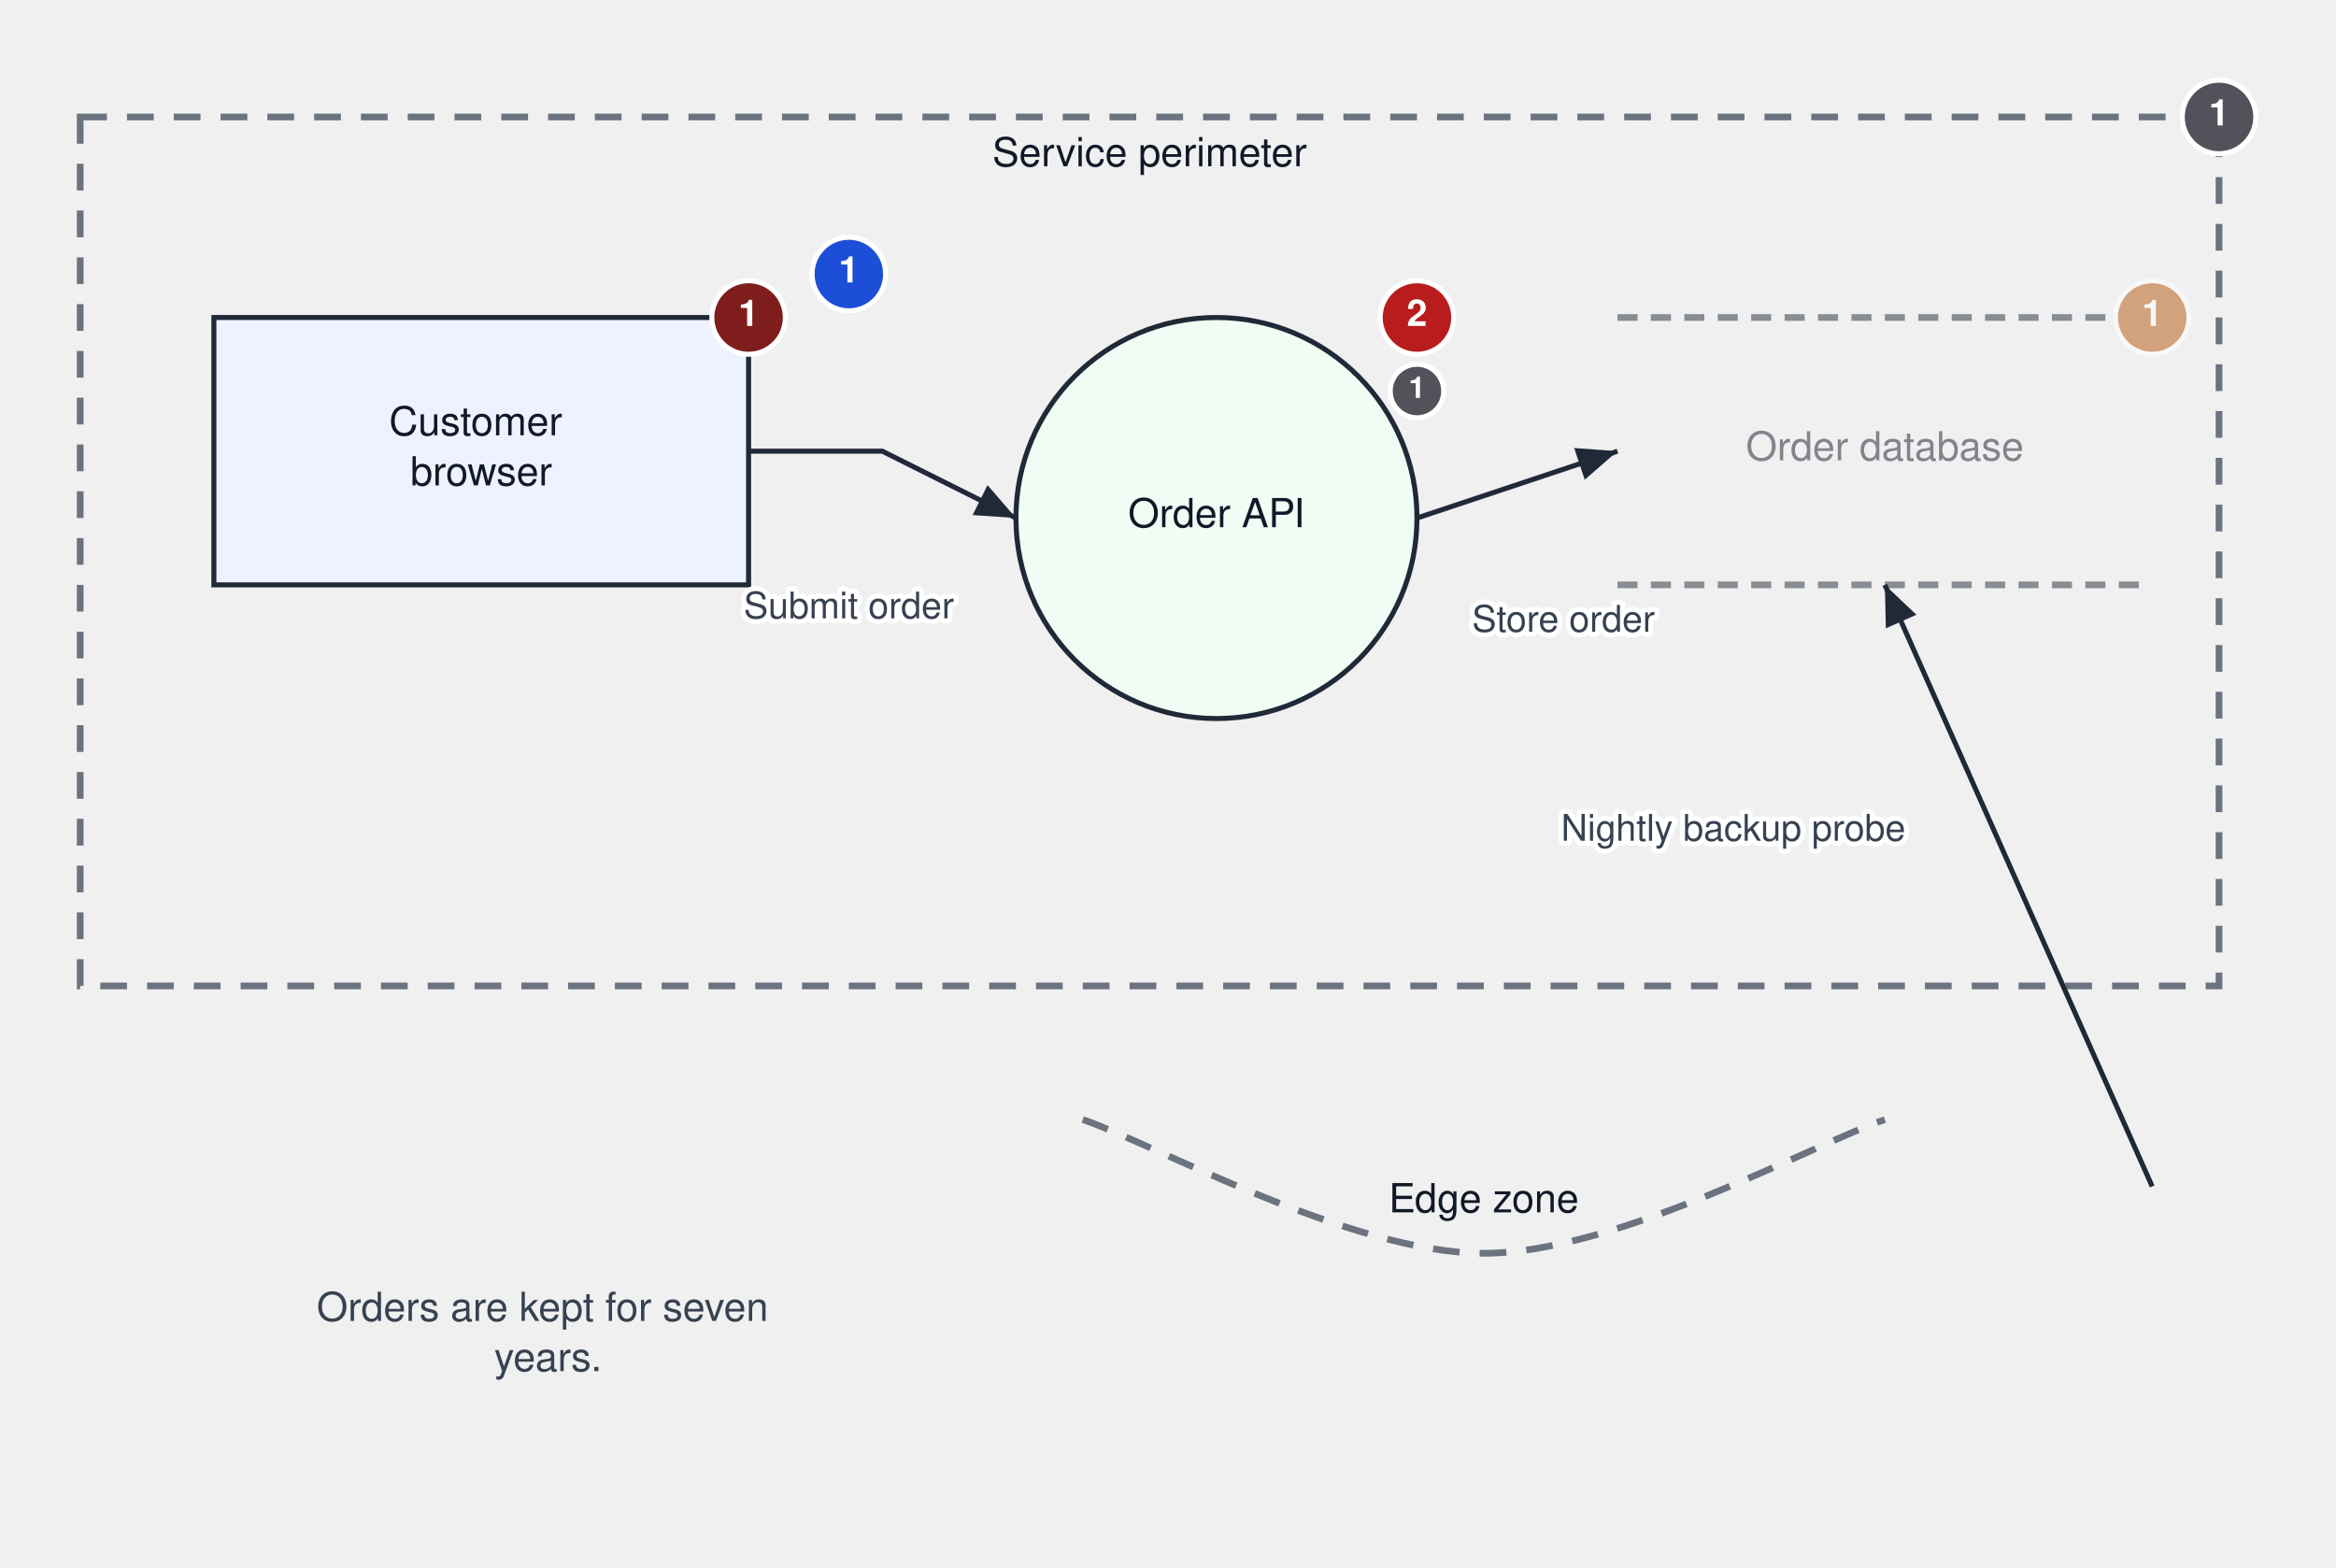
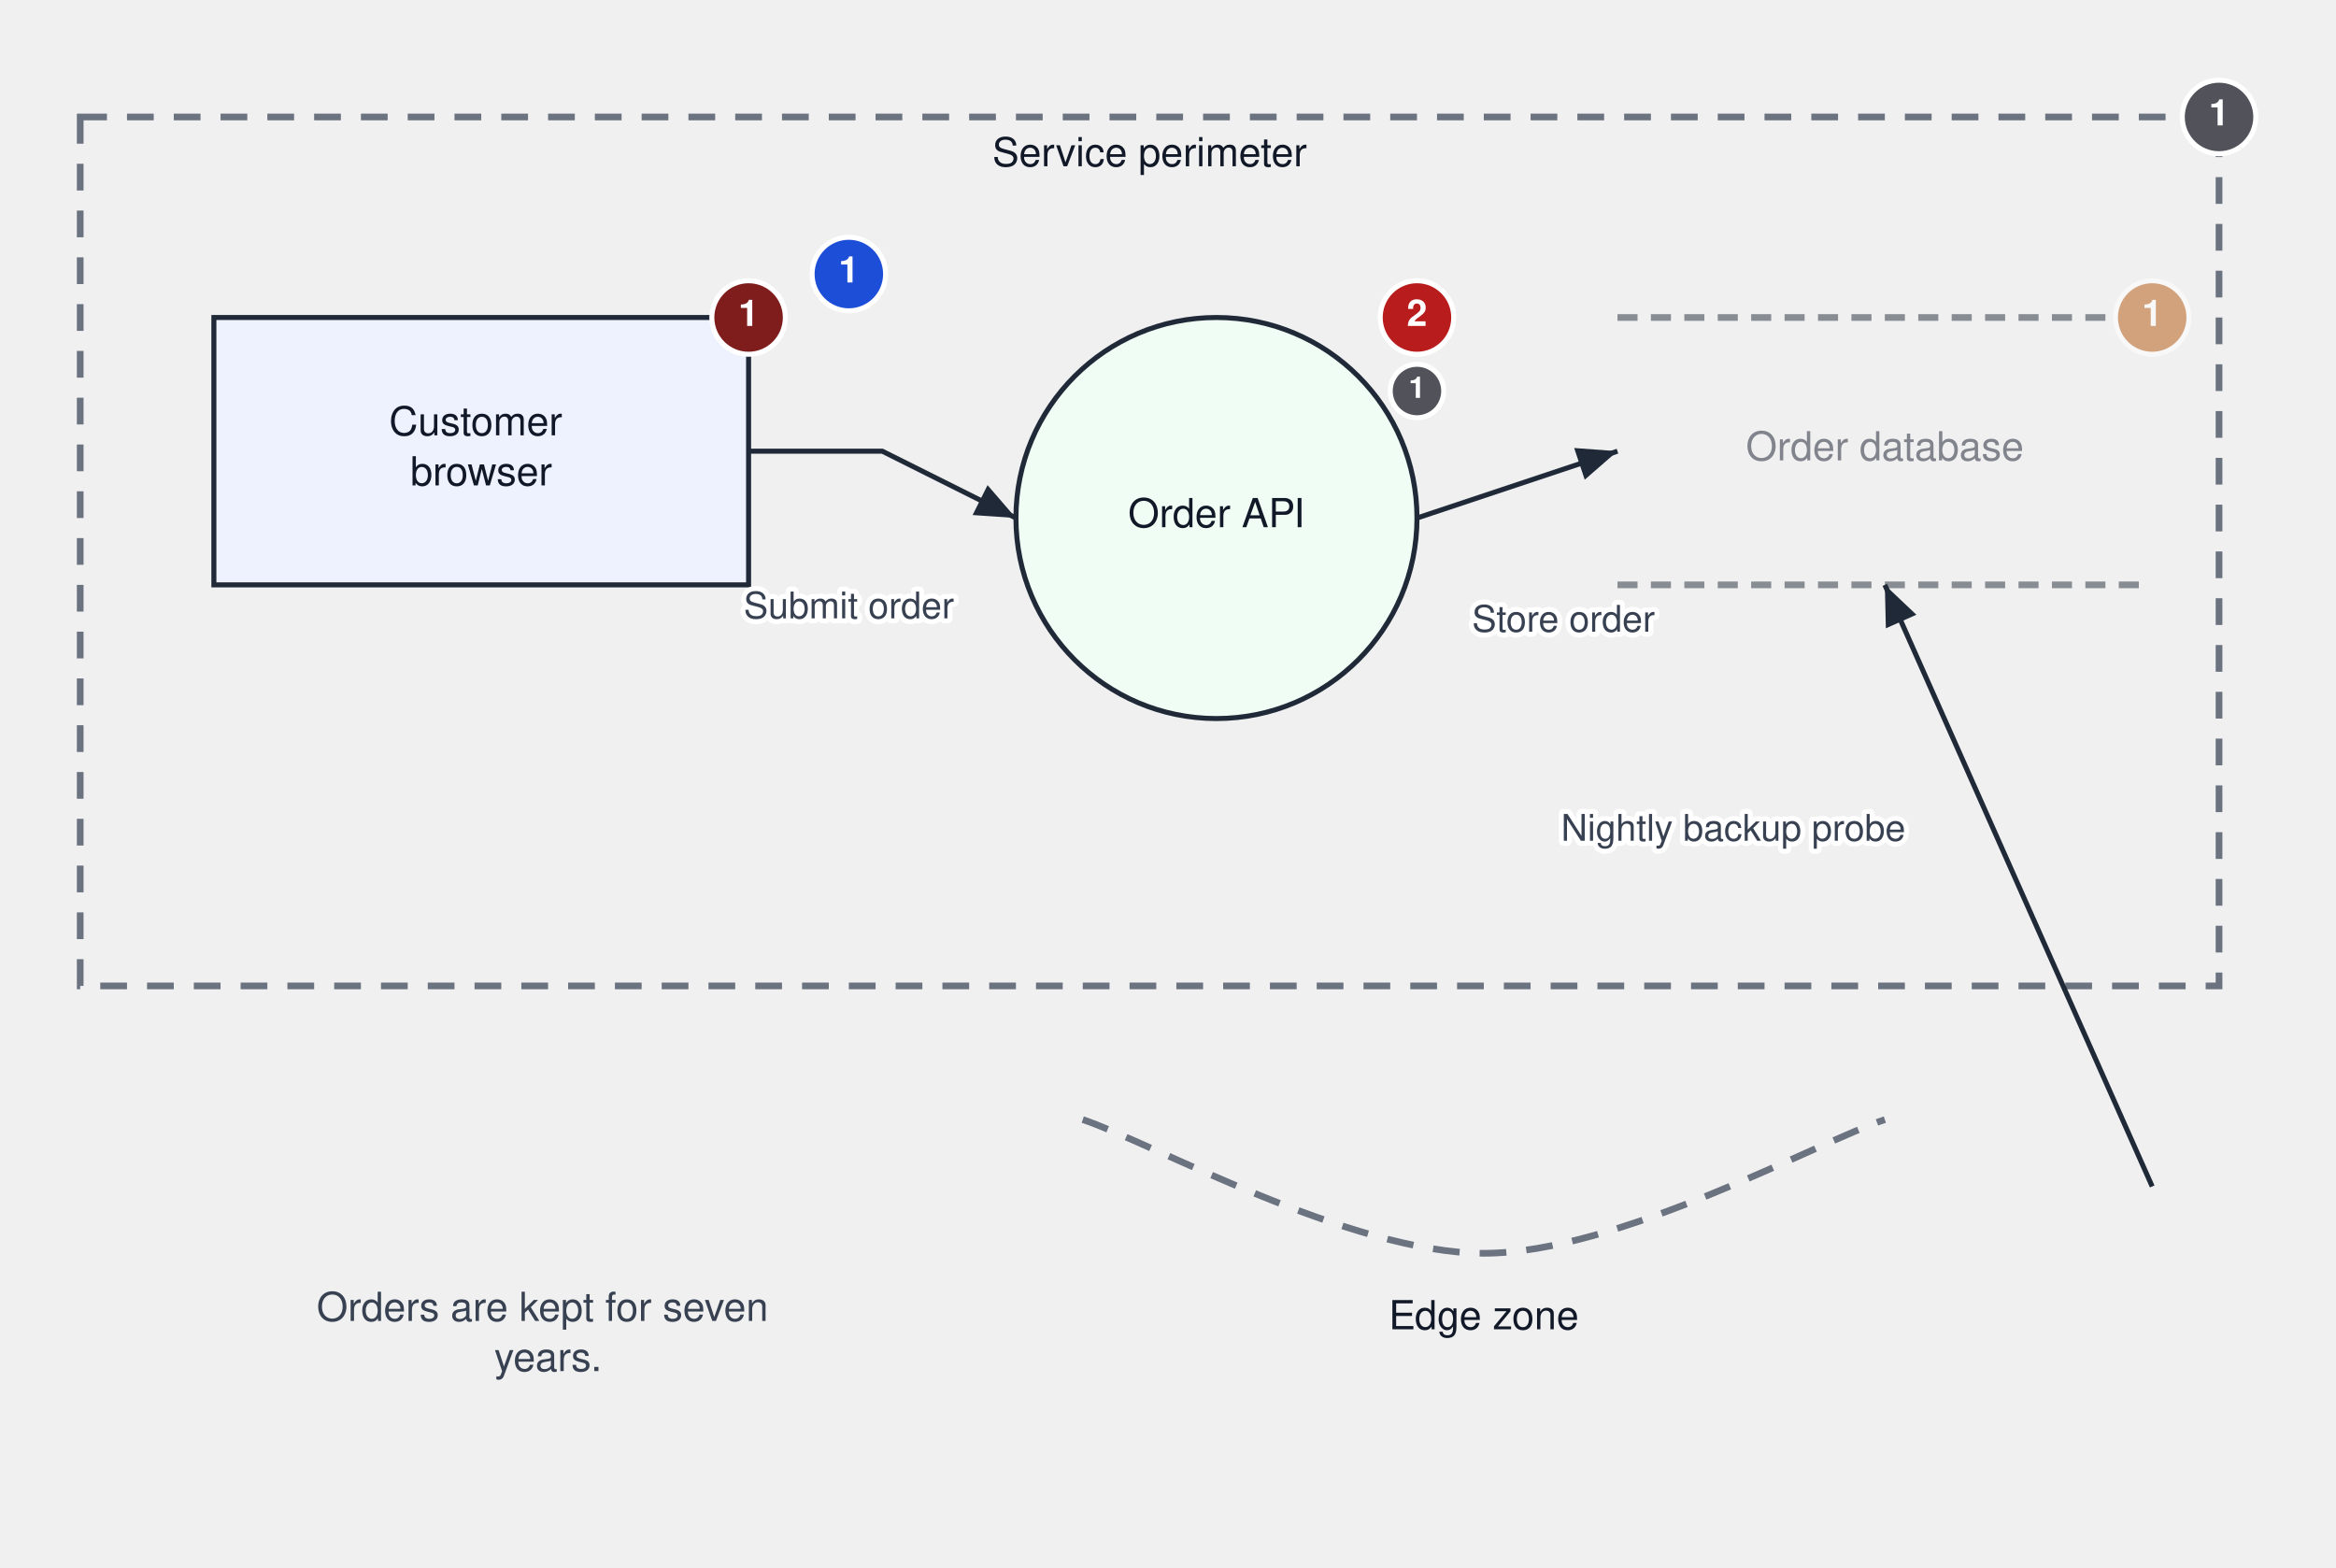
<svg xmlns="http://www.w3.org/2000/svg" viewBox="-24 -35 699 469">
  <style>.pn-element {
  font-family: 'Helvetica Neue', Helvetica, Arial, sans-serif;
}
.pn-shape {
  fill: #ffffff;
  stroke: #1f2937;
  stroke-width: 1.5;
}
.pn-actor {
  fill: #eef2ff;
}
.pn-process {
  fill: #f0fdf4;
}
.pn-store {
  fill: none;
  stroke-width: 2;
}
.pn-boundary-box,
.pn-boundary-curve {
  fill: none;
  stroke: #6b7280;
  stroke-width: 2;
  stroke-dasharray: 8 6;
}
.pn-out-of-scope {
  opacity: 0.5;
}
.pn-out-of-scope .pn-shape {
  stroke-dasharray: 6 4;
}
.pn-label {
  fill: #111827;
  font-size: 12px;
  font-weight: 500;
  text-anchor: middle;
  dominant-baseline: central;
}
.pn-note {
  fill: #374151;
  font-size: 12px;
  text-anchor: middle;
  dominant-baseline: central;
}
.pn-flow {
  fill: none;
}
.pn-flow-arrow {
  fill: #1f2937;
  stroke: none;
}
.pn-flow-label {
  fill: #374151;
  font-size: 11px;
  text-anchor: middle;
  dominant-baseline: central;
  paint-order: stroke;
  stroke: #ffffff;
  stroke-width: 3;
  stroke-linejoin: round;
}
.pn-badge {
  stroke: #ffffff;
  stroke-width: 1.5;
}
.pn-badge-count {
  fill: #ffffff;
  stroke: none;
  font-weight: 600;
  text-anchor: middle;
  dominant-baseline: central;
}
.pn-badge-primary .pn-badge-count {
  font-size: 11px;
}
.pn-badge-secondary .pn-badge-count {
  font-size: 9px;
}
.pn-tone-critical {
  fill: #7f1d1d;
}
.pn-tone-high {
  fill: #b91c1c;
}
.pn-tone-medium {
  fill: #b45309;
}
.pn-tone-low {
  fill: #1d4ed8;
}
.pn-tone-neutral {
  fill: #52525b;
}
</style>
  <g transform="translate(0, 0)">
    <g class="pn-element">
      <rect class="pn-shape pn-boundary-box" width="640" height="260" />
      <text class="pn-label" x="320" y="12">
        <tspan x="320" dy="0">Service perimeter</tspan>
      </text>
      <g class="pn-badge" transform="translate(640, 0)">
        <g class="pn-badge-primary">
          <circle class="pn-tone-neutral" r="11" />
          <text class="pn-badge-count">1</text>
        </g>
      </g>
    </g>
  </g>
  <g transform="translate(298, 298)">
    <g class="pn-element">
      <path class="pn-shape pn-boundary-curve" d="M 2 2 C 22 8.667 82 42 122 42 C 162 42 222 8.667 242 2" />
-       <text class="pn-label" x="122" y="27">
+       <text class="pn-label" x="122" y="62">
        <tspan x="122" dy="0">Edge zone</tspan>
      </text>
    </g>
  </g>
  <g transform="translate(40, 60)">
    <g class="pn-element">
      <rect class="pn-shape pn-actor" width="160" height="80" />
      <text class="pn-label" x="80" y="32.5">
        <tspan x="80" dy="0">Customer</tspan>
        <tspan x="80" dy="15">browser</tspan>
      </text>
      <g class="pn-badge" transform="translate(160, 0)">
        <g class="pn-badge-primary">
          <circle class="pn-tone-critical" r="11" />
          <text class="pn-badge-count">1</text>
        </g>
      </g>
    </g>
  </g>
  <g transform="translate(280, 60)">
    <g class="pn-element">
      <circle class="pn-shape pn-process" cx="60" cy="60" r="60" />
      <text class="pn-label" x="60" y="60">
        <tspan x="60" dy="0">Order API</tspan>
      </text>
      <g class="pn-badge" transform="translate(120, 0)">
        <g class="pn-badge-primary">
          <circle class="pn-tone-high" r="11" />
          <text class="pn-badge-count">2</text>
        </g>
        <g class="pn-badge-secondary" transform="translate(0, 22)">
          <circle class="pn-tone-neutral" r="8" />
          <text class="pn-badge-count">1</text>
        </g>
      </g>
    </g>
  </g>
  <g transform="translate(460, 60)">
    <g class="pn-element pn-out-of-scope">
      <line class="pn-shape pn-store" x1="0" y1="0" x2="160" y2="0" />
      <line class="pn-shape pn-store" x1="0" y1="80" x2="160" y2="80" />
      <text class="pn-label" x="80" y="40">
        <tspan x="80" dy="0">Order database</tspan>
      </text>
      <g class="pn-badge" transform="translate(160, 0)">
        <g class="pn-badge-primary">
          <circle class="pn-tone-medium" r="11" />
          <text class="pn-badge-count">1</text>
        </g>
      </g>
    </g>
  </g>
  <g transform="translate(40, 320)">
    <g class="pn-element">
      <text class="pn-note" x="100" y="37.5">
        <tspan x="100" dy="0">Orders are kept for seven</tspan>
        <tspan x="100" dy="15">years.</tspan>
      </text>
    </g>
  </g>
  <g class="pn-element">
    <path class="pn-shape pn-flow" d="M 200 100 L 240 100 L 280 120" />
    <path class="pn-flow-arrow" d="M 280 120 L 267.031 119.106 L 271.503 110.161 Z" />
    <text class="pn-flow-label" x="230" y="147.5">
      <tspan x="230" dy="0">Submit order</tspan>
    </text>
    <g class="pn-badge" transform="translate(230, 47)">
      <g class="pn-badge-primary">
        <circle class="pn-tone-low" r="11" />
        <text class="pn-badge-count">1</text>
      </g>
    </g>
  </g>
  <g class="pn-element">
    <path class="pn-shape pn-flow" d="M 400 120 L 460 100" />
    <path class="pn-flow-arrow" d="M 460 100 L 450.197 108.538 L 447.035 99.051 Z" />
    <text class="pn-flow-label" x="443.832" y="151.496">
      <tspan x="443.832" dy="0">Store order</tspan>
    </text>
  </g>
  <g class="pn-element">
    <path class="pn-shape pn-flow" d="M 620 320 L 540 140" />
    <path class="pn-flow-arrow" d="M 540 140 L 549.443 148.935 L 540.305 152.996 Z" />
    <text class="pn-flow-label" x="494.645" y="214.047">
      <tspan x="494.645" dy="0">Nightly backup probe</tspan>
    </text>
  </g>
</svg>
